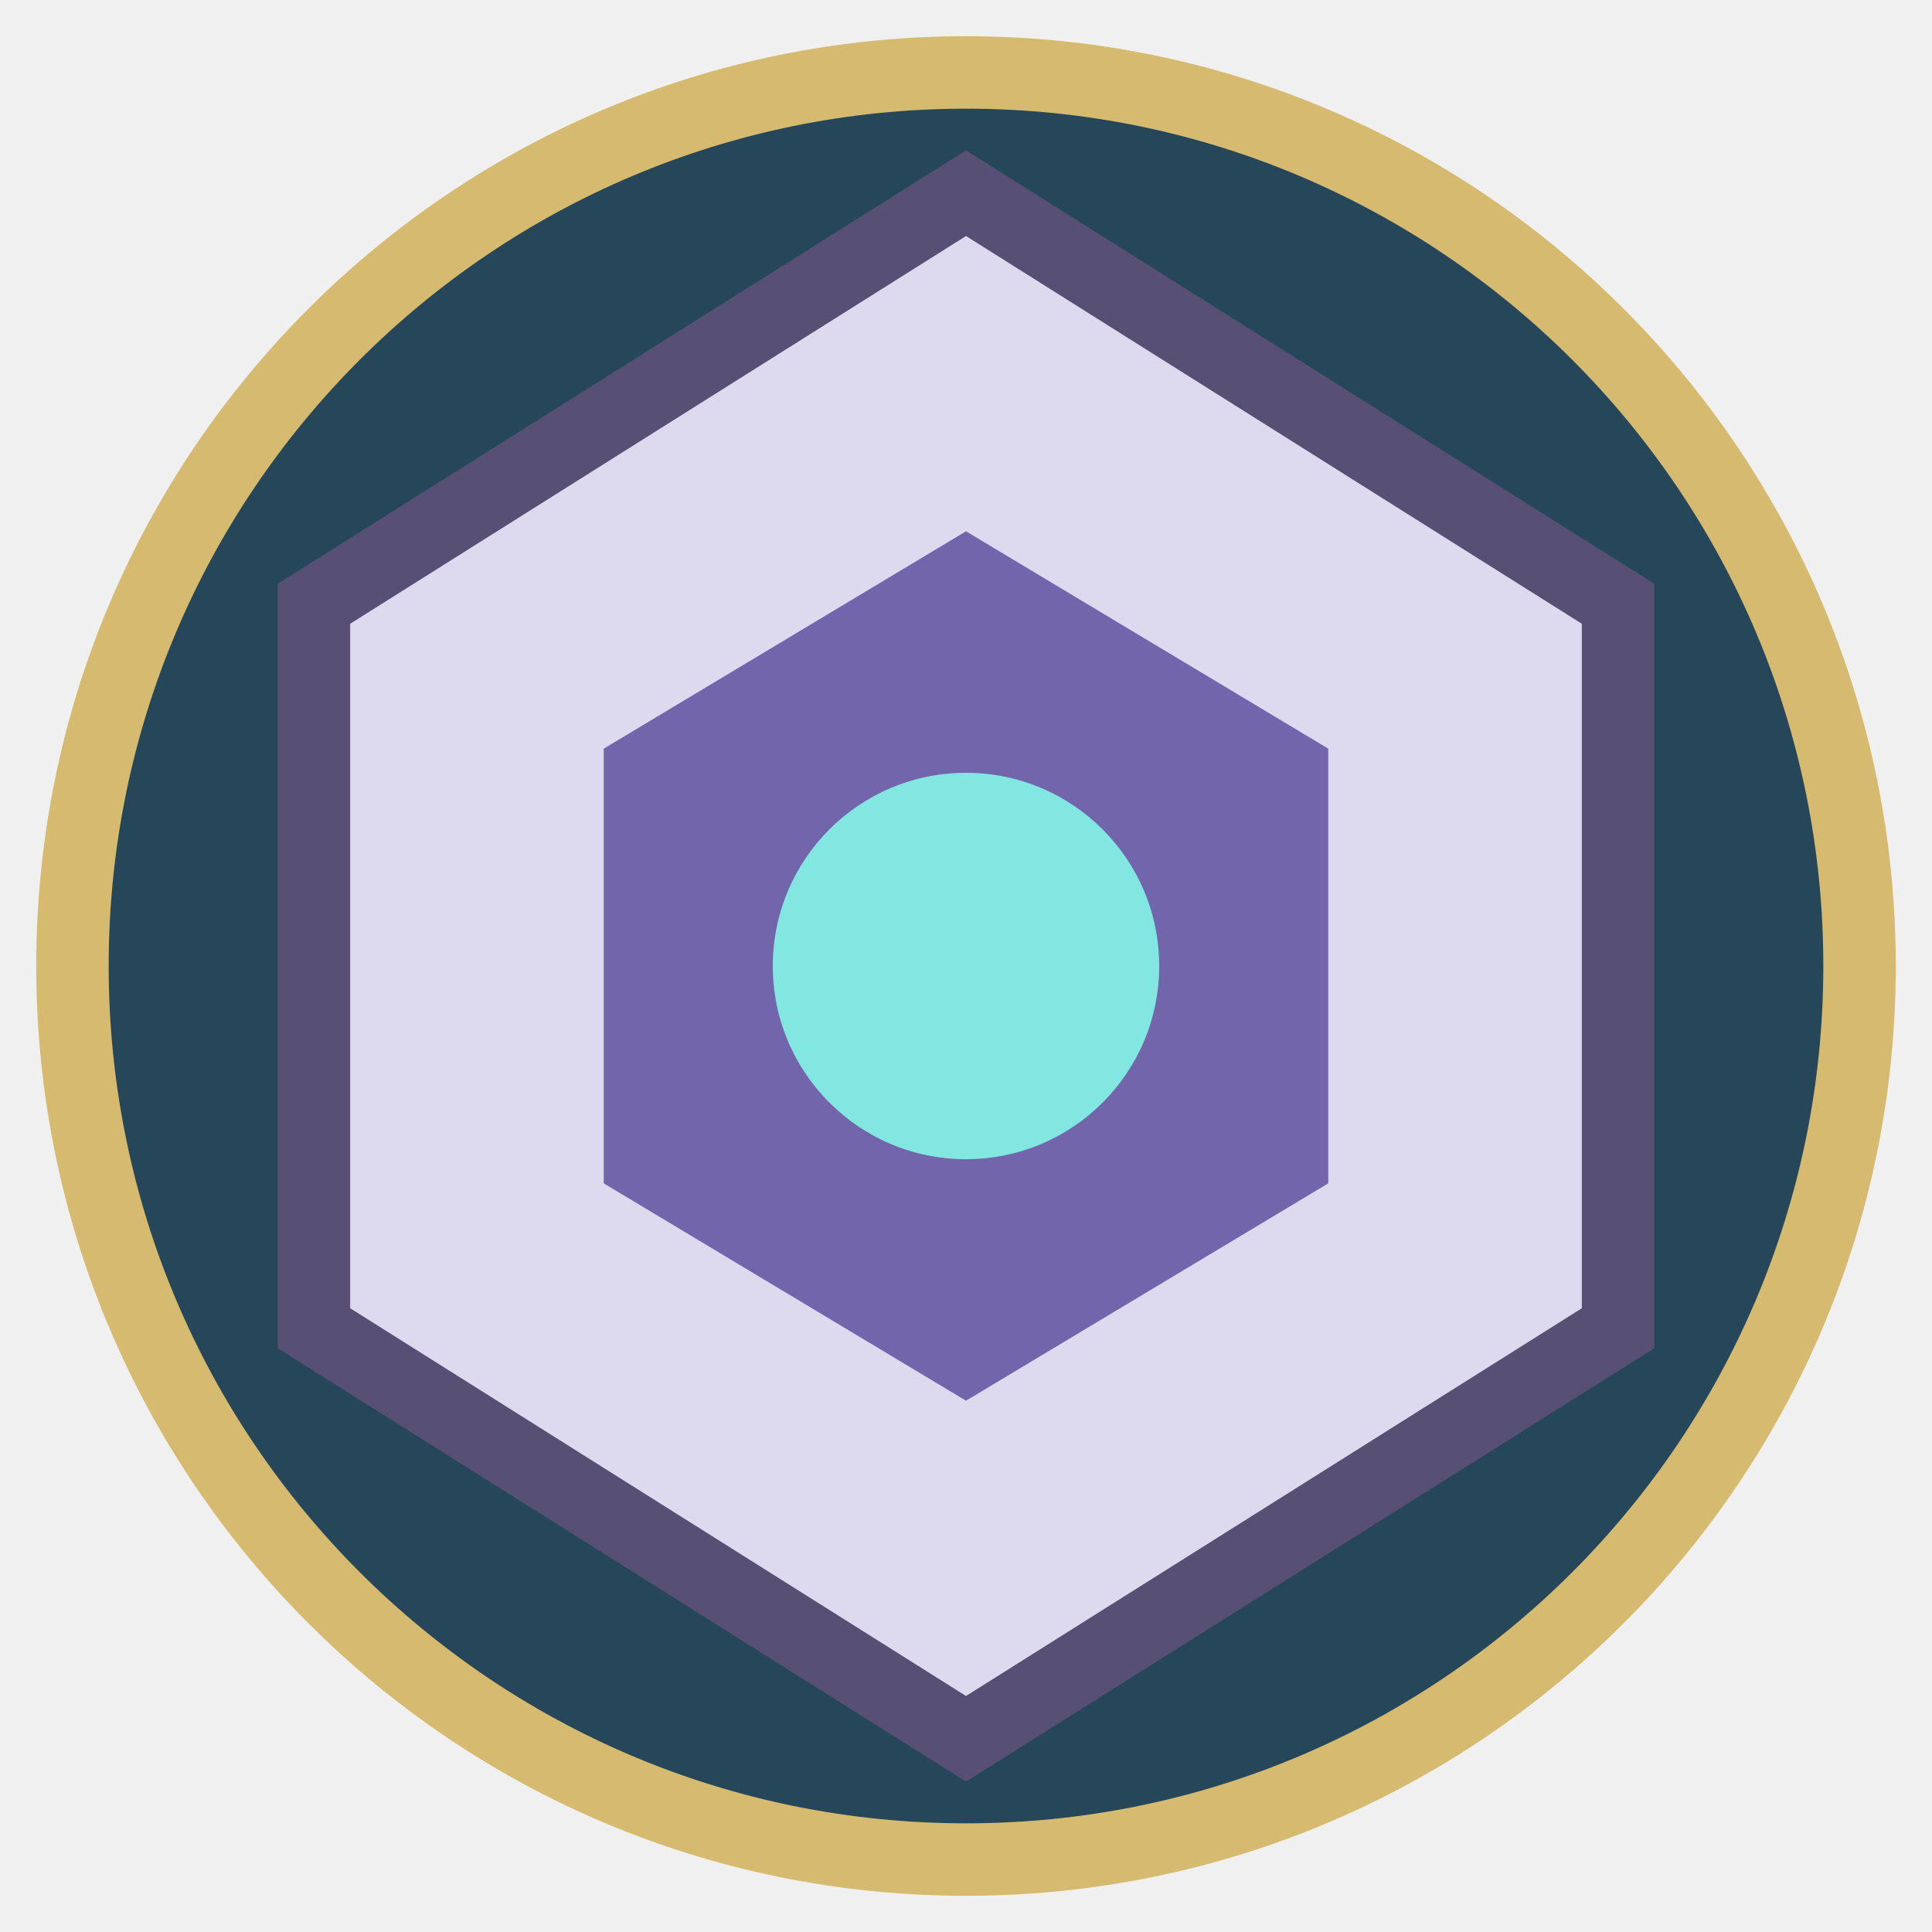
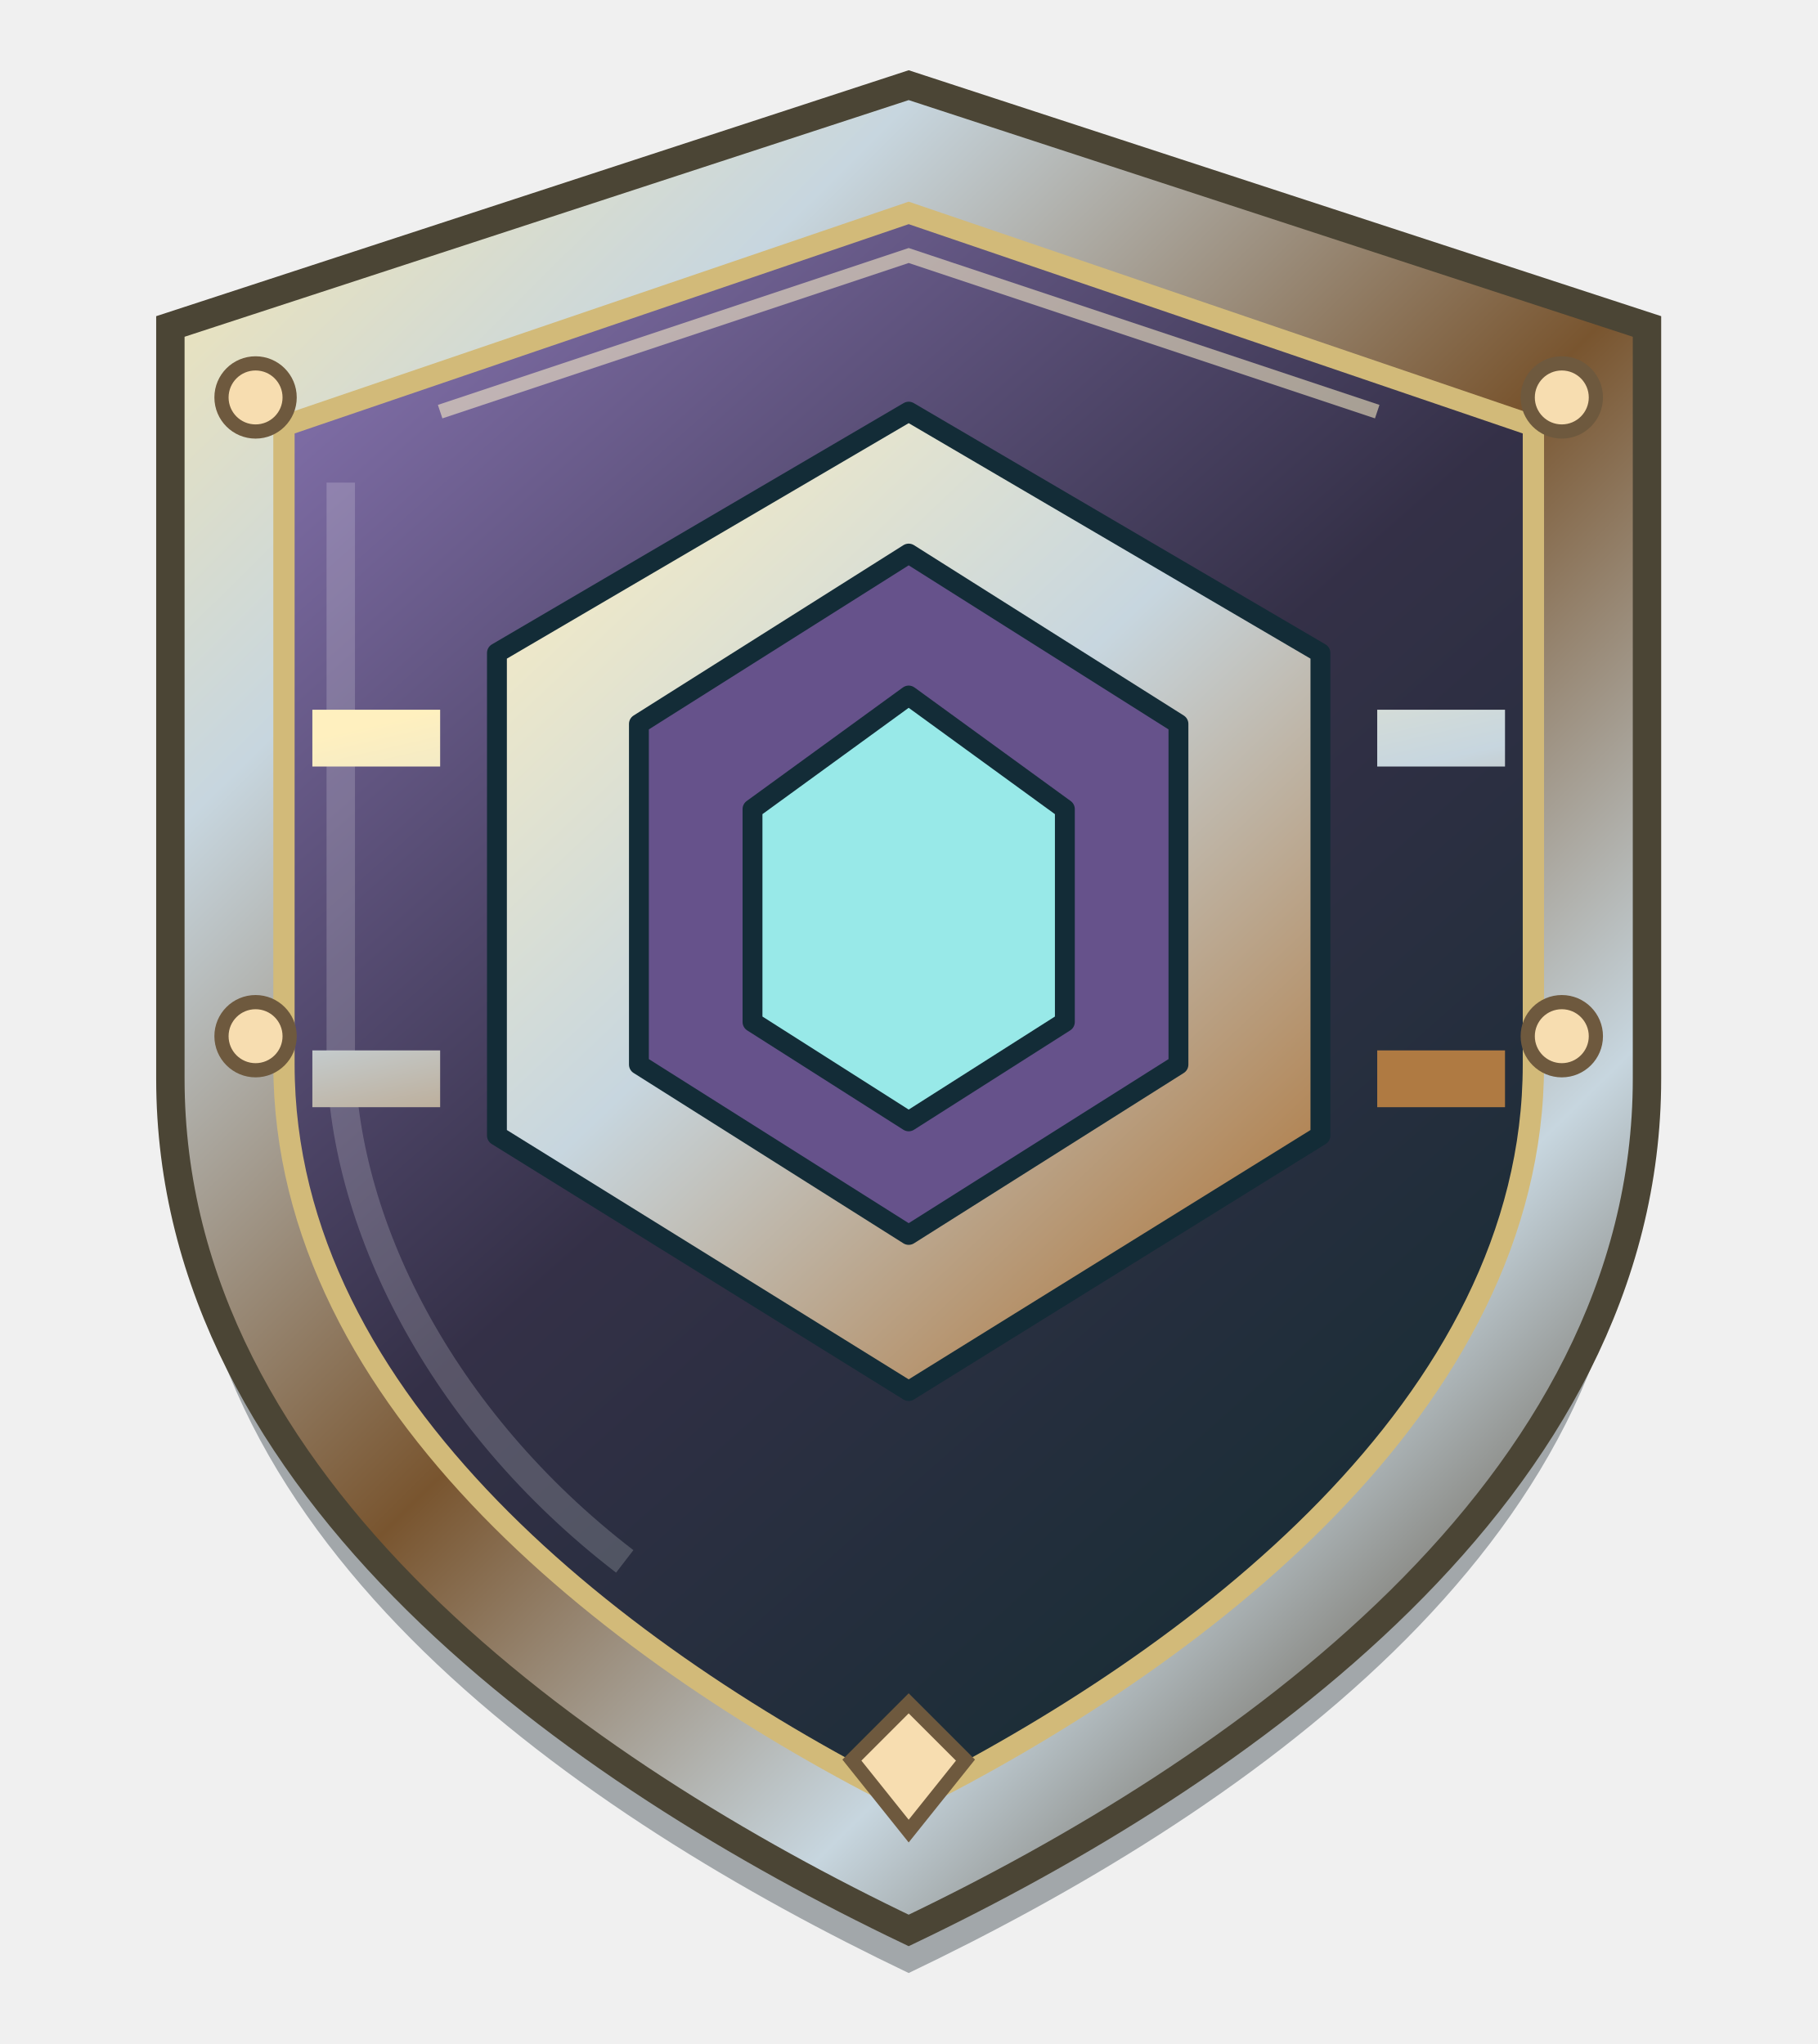
- <svg xmlns="http://www.w3.org/2000/svg" viewBox="0 0 80 80">
+ <svg xmlns="http://www.w3.org/2000/svg" viewBox="0 0 128 144" role="img" aria-labelledby="title desc">
  <defs>
-     <linearGradient id="plate" x2=".6" y2="1">
-       <stop stop-color="#46a1ac" />
-       <stop offset="1" stop-color="#164251" />
+     <linearGradient id="rim" x2=".8" y2="1">
+       <stop stop-color="#f9e8af" />
+       <stop offset=".25" stop-color="#c7d6df" />
+       <stop offset=".55" stop-color="#79552f" />
+       <stop offset=".8" stop-color="#c7d6df" />
+       <stop offset="1" stop-color="#554837" />
    </linearGradient>
-     <linearGradient id="gold" x2=".6" y2="1">
-       <stop stop-color="#fff09c" />
-       <stop offset="1" stop-color="#e4a42c" />
+     <linearGradient id="field" x2=".7" y2="1">
+       <stop stop-color="#8c78b7" />
+       <stop offset=".55" stop-color="#343047" />
+       <stop offset="1" stop-color="#182d35" />
+     </linearGradient>
+     <linearGradient id="metal" x2=".8" y2="1">
+       <stop stop-color="#fff0bf" />
+       <stop offset=".5" stop-color="#c7d6df" />
+       <stop offset="1" stop-color="#af7a42" />
    </linearGradient>
  </defs>
-   <circle cx="40" cy="40" r="37" fill="#264759" stroke="#d6ba70" stroke-width="3" />
-   <path d="m40 8 27 17v30L40 72 13 55V25Z" fill="#ddd9ee" stroke="#585074" stroke-width="3" />
-   <path d="m40 22 15 9v18L40 58l-15-9V31Z" fill="#7365ac" />
-   <circle cx="40" cy="40" r="8" fill="#83e7e1" />
+   <path d="M64 8 115 25v52c0 28-28 47-51 58C41 124 13 105 13 77V25Z" fill="#101f29" opacity=".35" transform="translate(0 4)" />
+   <path d="M64 6 116 23v53c0 29-29 49-52 60C41 125 12 105 12 76V23Z" fill="url(#rim)" stroke="#4b4535" stroke-width="2" />
+   <path d="M64 15 108 30v45c0 24-24 42-44 52-20-10-44-28-44-52V30Z" fill="url(#field)" stroke="#d2ba79" stroke-width="1.5" />
+   <path d="M24 34v40c0 12 7 26 20 36" fill="none" stroke="#ffffff" opacity=".18" stroke-width="2" />
+   <path d="m31 29 33-11 33 11" fill="none" stroke="#fff4ca" opacity=".55" />
+   <g fill="url(#metal)" stroke="#132c37" stroke-width="1.4" stroke-linejoin="round">
+     <path d="m64 29 29 17v34L64 98 35 80V46Z" />
+     <path d="m64 39 19 12v24L64 87 45 75V51Z" fill="#66528b" />
+     <path d="m64 49 11 8v15l-11 7-11-7V57Z" fill="#98e9e8" />
+     <path d="M22 52h9m-9 24h9m66-24h9m-9 24h9" fill="none" stroke="url(#metal)" stroke-width="4" />
+   </g>
+   <g fill="#f7ddb0" stroke="#6e593e" stroke-width="1">
+     <circle cx="18" cy="28" r="2.4" />
+     <circle cx="110" cy="28" r="2.4" />
+     <circle cx="18" cy="73" r="2.4" />
+     <circle cx="110" cy="73" r="2.4" />
+     <path d="m64 120 4 4-4 5-4-5Z" />
+   </g>
</svg>
